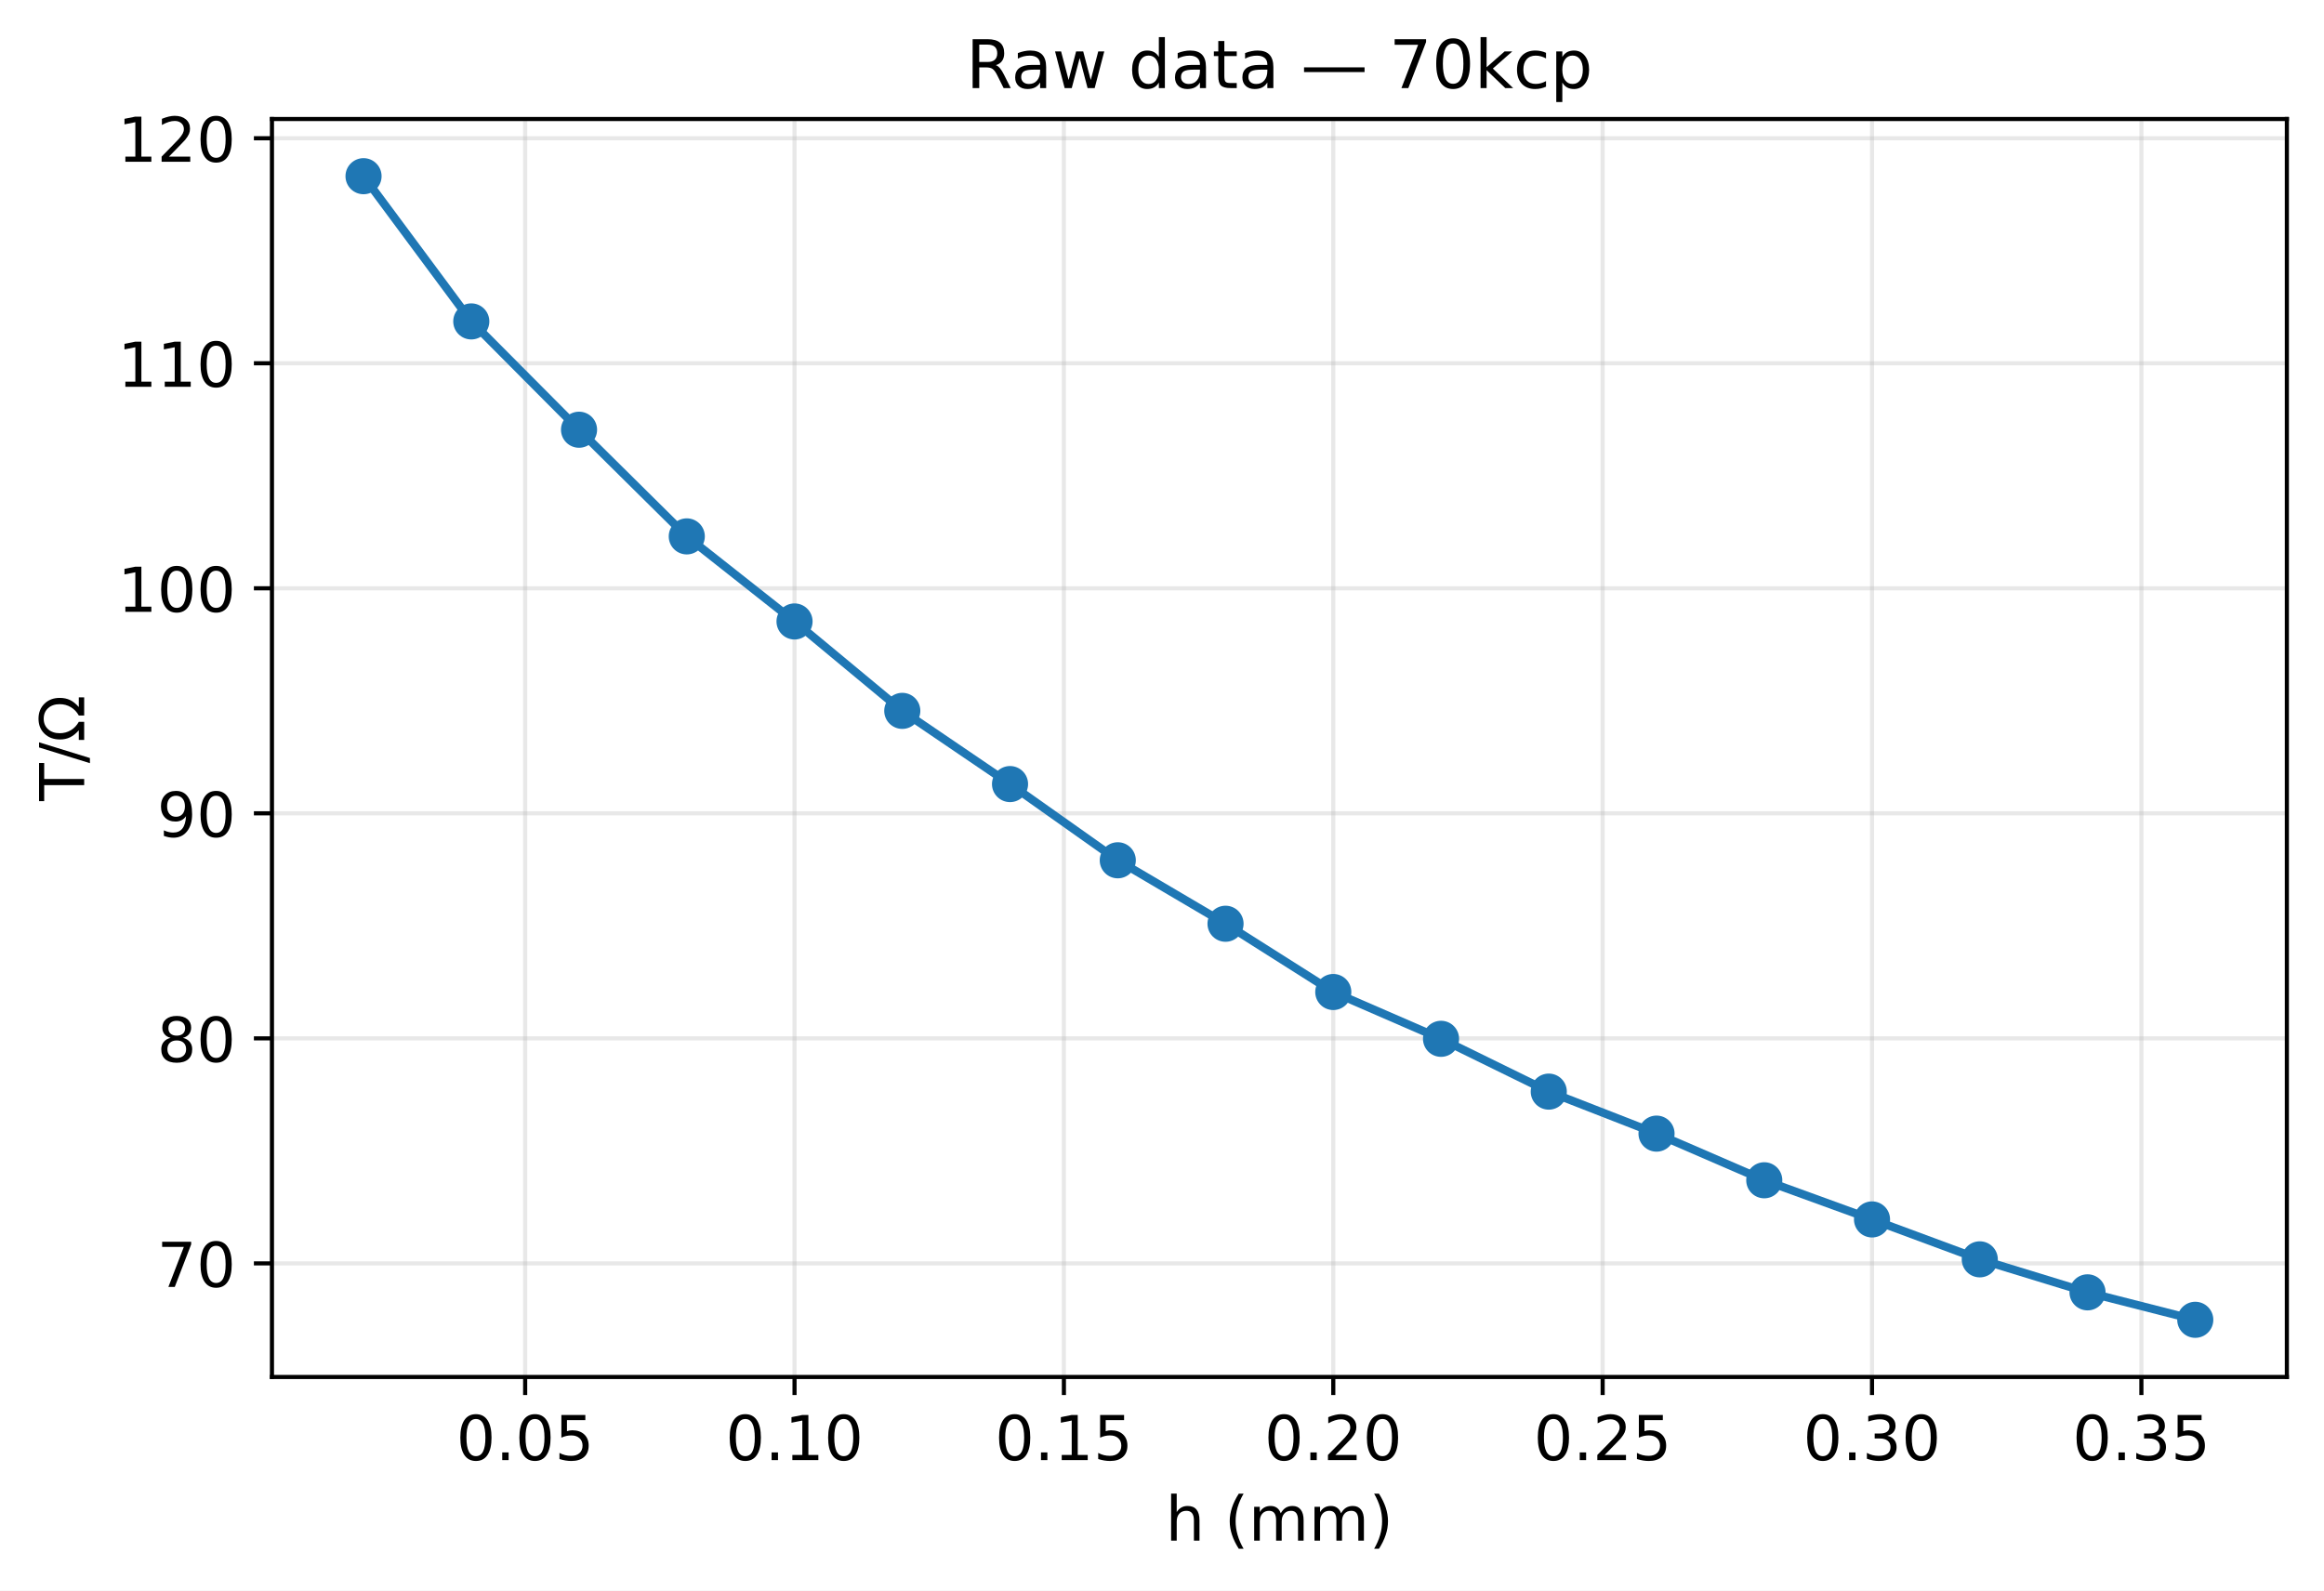
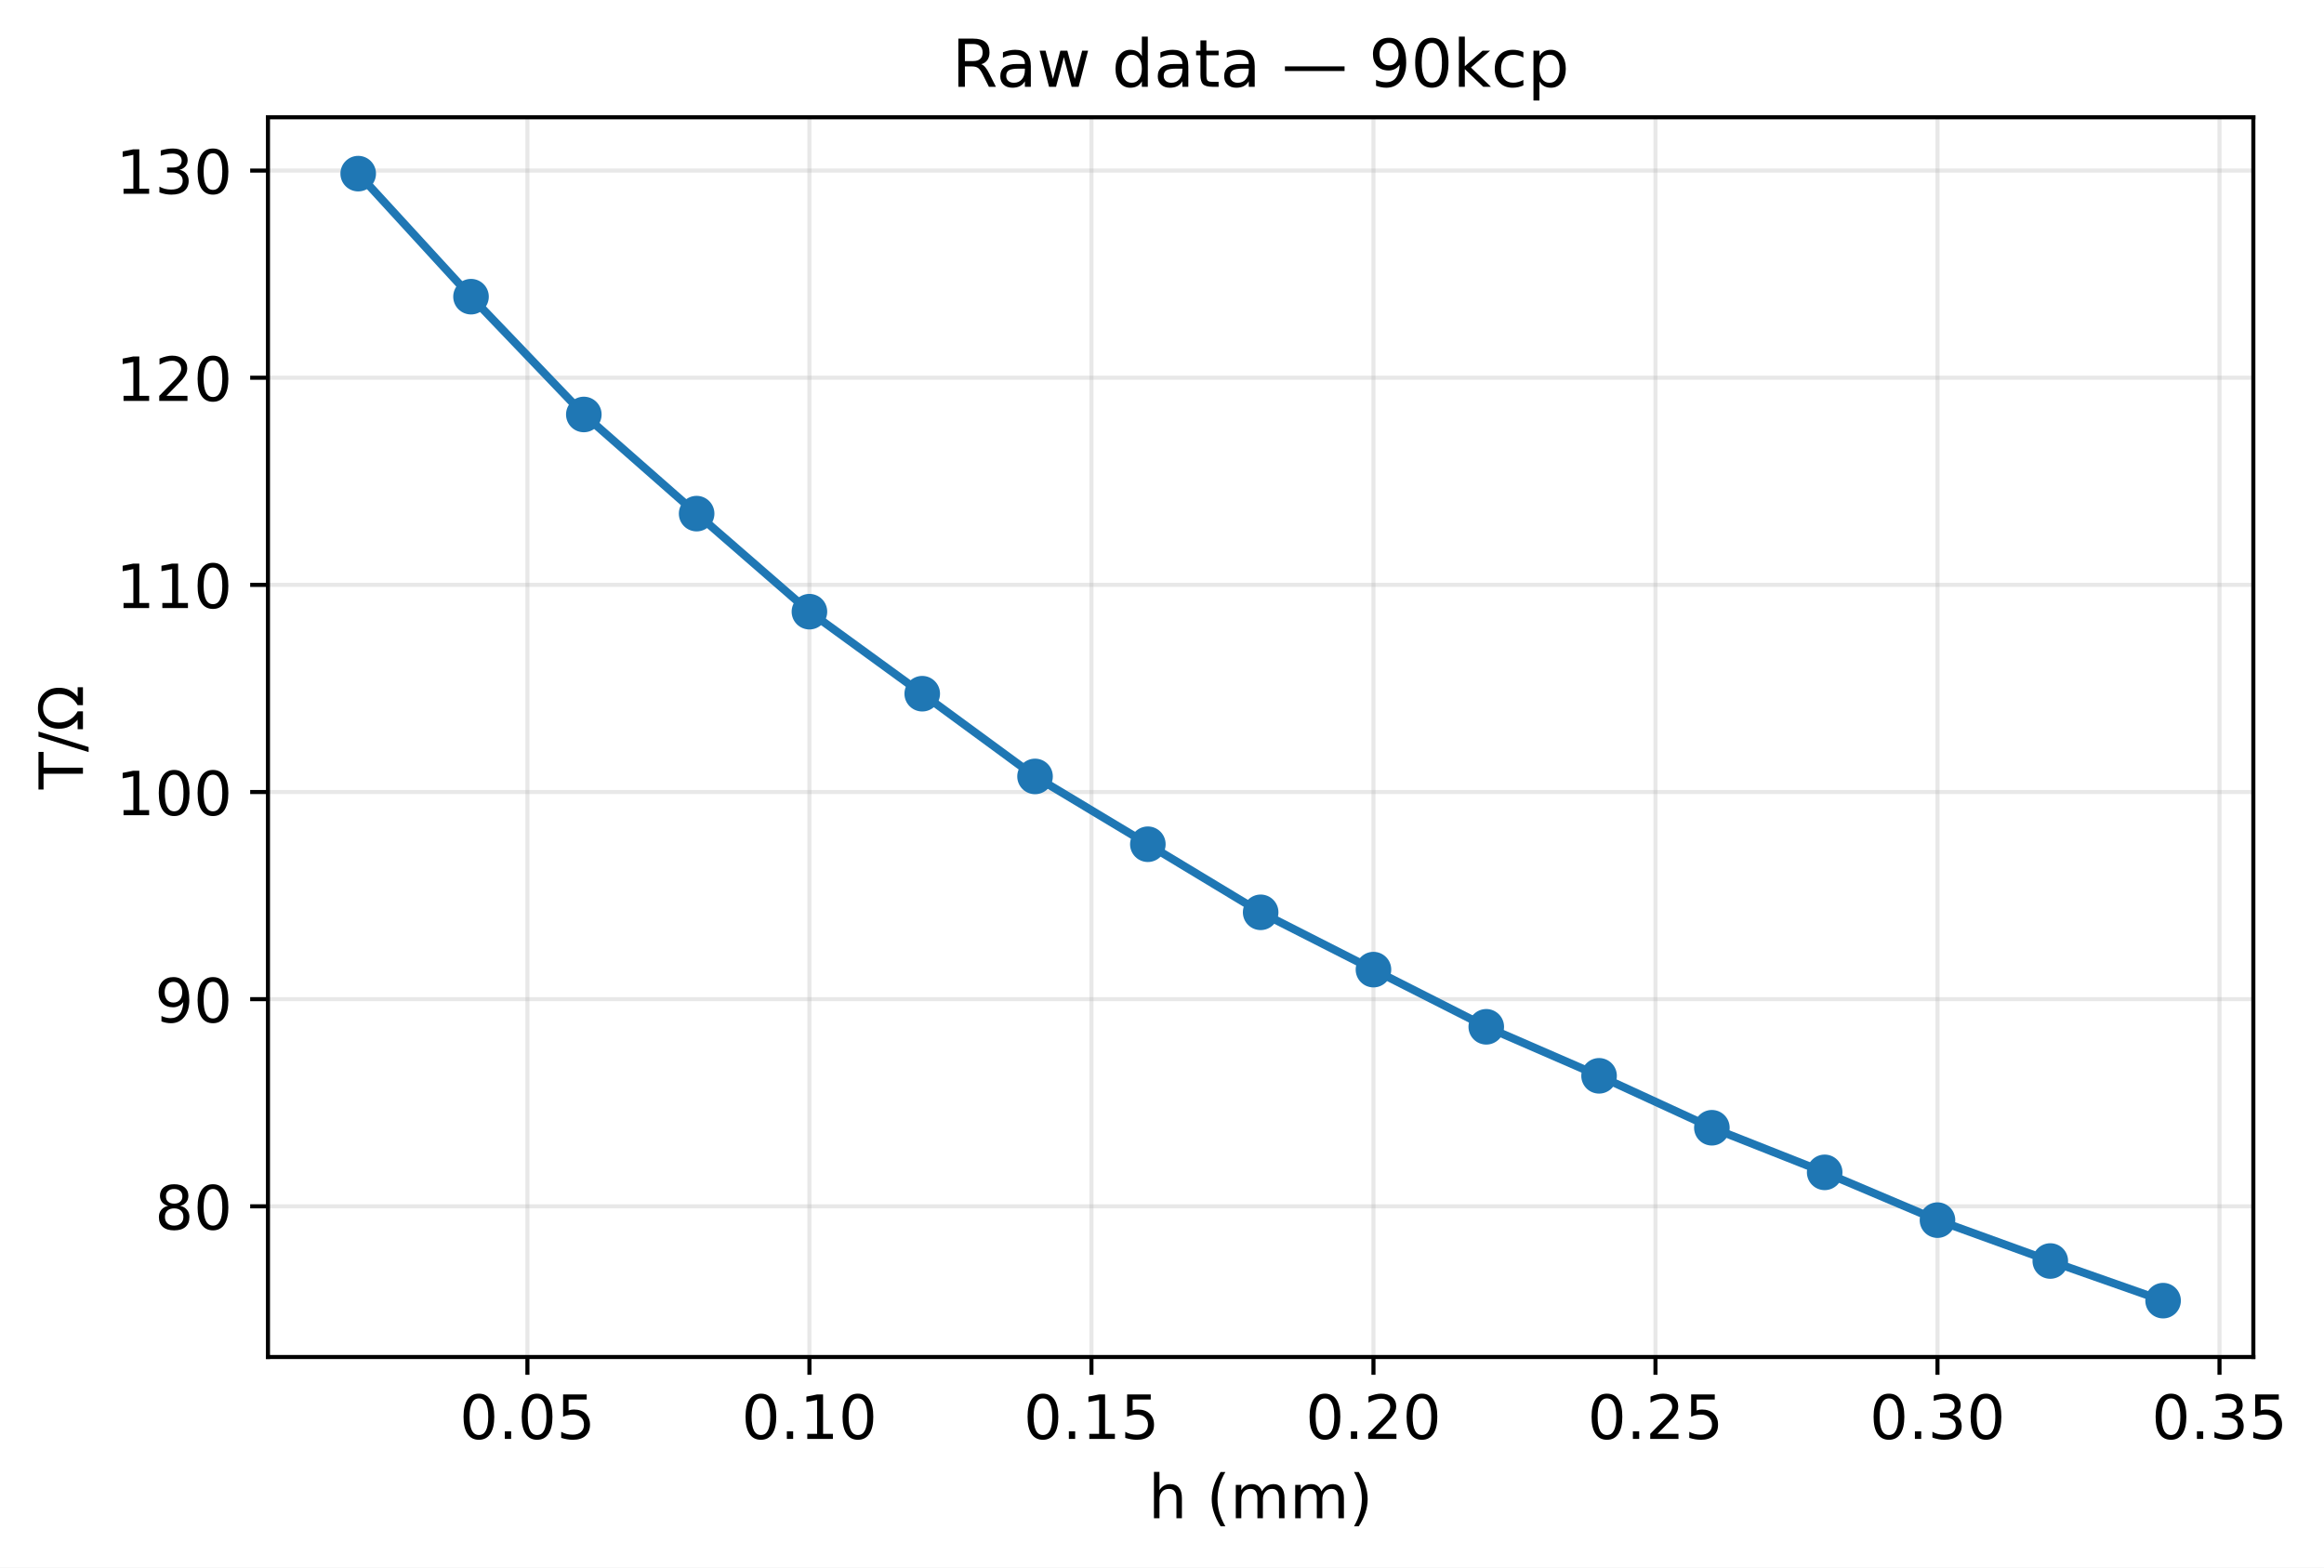
- <svg xmlns="http://www.w3.org/2000/svg" xmlns:xlink="http://www.w3.org/1999/xlink" width="450.519pt" height="308.441pt" viewBox="0 0 450.519 308.441" version="1.1">
+ <svg xmlns="http://www.w3.org/2000/svg" xmlns:xlink="http://www.w3.org/1999/xlink" width="457.22pt" height="308.441pt" viewBox="0 0 457.22 308.441" version="1.1">
  <defs>
    <style type="text/css">*{stroke-linejoin: round; stroke-linecap: butt}</style>
  </defs>
  <g id="figure_1">
    <g id="patch_1">
-       <path d="M 0 308.441  L 450.519 308.441  L 450.519 0  L 0 0  z " style="fill: #ffffff" />
+       <path d="M 0 308.441  L 457.22 308.441  L 457.22 0  L 0 0  z " style="fill: #ffffff" />
    </g>
    <g id="axes_1">
      <g id="patch_2">
        <path d="M 52.719 267.014  L 443.319 267.014  L 443.319 23.078  L 52.719 23.078  z " style="fill: #ffffff" />
      </g>
      <g id="matplotlib.axis_1">
        <g id="xtick_1">
          <g id="line2d_1">
-             <path d="M 101.805 267.014  L 101.805 23.078  " clip-path="url(#pf680b7f6f1)" style="fill: none; stroke: #b0b0b0; stroke-opacity: 0.3; stroke-width: 0.8; stroke-linecap: square" />
+             <path d="M 103.763 267.014  L 103.763 23.078  " clip-path="url(#p4f7b46dfc2)" style="fill: none; stroke: #b0b0b0; stroke-opacity: 0.3; stroke-width: 0.8; stroke-linecap: square" />
          </g>
          <g id="line2d_2">
            <defs>
-               <path id="m9d7b163b04" d="M 0 0  L 0 3.5  " style="stroke: #000000; stroke-width: 0.8" />
+               <path id="m807655f309" d="M 0 0  L 0 3.5  " style="stroke: #000000; stroke-width: 0.8" />
            </defs>
            <g>
-               <use xlink:href="#m9d7b163b04" x="101.805" y="267.014" style="stroke: #000000; stroke-width: 0.8" />
+               <use xlink:href="#m807655f309" x="103.763" y="267.014" style="stroke: #000000; stroke-width: 0.8" />
            </g>
          </g>
          <g id="text_1">
-             <g transform="translate(88.44547 283.1321) scale(0.12 -0.12)">
+             <g transform="translate(90.40369 283.1321) scale(0.12 -0.12)">
              <defs>
                <path id="DejaVuSans-30" d="M 2034 4250  Q 1547 4250 1301 3770  Q 1056 3291 1056 2328  Q 1056 1369 1301 889  Q 1547 409 2034 409  Q 2525 409 2770 889  Q 3016 1369 3016 2328  Q 3016 3291 2770 3770  Q 2525 4250 2034 4250  z M 2034 4750  Q 2819 4750 3233 4129  Q 3647 3509 3647 2328  Q 3647 1150 3233 529  Q 2819 -91 2034 -91  Q 1250 -91 836 529  Q 422 1150 422 2328  Q 422 3509 836 4129  Q 1250 4750 2034 4750  z " transform="scale(0.015625)" />
                <path id="DejaVuSans-2e" d="M 684 794  L 1344 794  L 1344 0  L 684 0  L 684 794  z " transform="scale(0.015625)" />
                <path id="DejaVuSans-35" d="M 691 4666  L 3169 4666  L 3169 4134  L 1269 4134  L 1269 2991  Q 1406 3038 1543 3061  Q 1681 3084 1819 3084  Q 2600 3084 3056 2656  Q 3513 2228 3513 1497  Q 3513 744 3044 326  Q 2575 -91 1722 -91  Q 1428 -91 1123 -41  Q 819 9 494 109  L 494 744  Q 775 591 1075 516  Q 1375 441 1709 441  Q 2250 441 2565 725  Q 2881 1009 2881 1497  Q 2881 1984 2565 2268  Q 2250 2553 1709 2553  Q 1456 2553 1204 2497  Q 953 2441 691 2322  L 691 4666  z " transform="scale(0.015625)" />
              </defs>
              <use xlink:href="#DejaVuSans-30" />
              <use xlink:href="#DejaVuSans-2e" transform="translate(63.62305 0)" />
              <use xlink:href="#DejaVuSans-30" transform="translate(95.41016 0)" />
              <use xlink:href="#DejaVuSans-35" transform="translate(159.0332 0)" />
            </g>
          </g>
        </g>
        <g id="xtick_2">
          <g id="line2d_3">
-             <path d="M 154.024 267.014  L 154.024 23.078  " clip-path="url(#pf680b7f6f1)" style="fill: none; stroke: #b0b0b0; stroke-opacity: 0.3; stroke-width: 0.8; stroke-linecap: square" />
+             <path d="M 159.246 267.014  L 159.246 23.078  " clip-path="url(#p4f7b46dfc2)" style="fill: none; stroke: #b0b0b0; stroke-opacity: 0.3; stroke-width: 0.8; stroke-linecap: square" />
          </g>
          <g id="line2d_4">
            <g>
-               <use xlink:href="#m9d7b163b04" x="154.024" y="267.014" style="stroke: #000000; stroke-width: 0.8" />
+               <use xlink:href="#m807655f309" x="159.246" y="267.014" style="stroke: #000000; stroke-width: 0.8" />
            </g>
          </g>
          <g id="text_2">
-             <g transform="translate(140.6647 283.1321) scale(0.12 -0.12)">
+             <g transform="translate(145.8866 283.1321) scale(0.12 -0.12)">
              <defs>
                <path id="DejaVuSans-31" d="M 794 531  L 1825 531  L 1825 4091  L 703 3866  L 703 4441  L 1819 4666  L 2450 4666  L 2450 531  L 3481 531  L 3481 0  L 794 0  L 794 531  z " transform="scale(0.015625)" />
              </defs>
              <use xlink:href="#DejaVuSans-30" />
              <use xlink:href="#DejaVuSans-2e" transform="translate(63.62305 0)" />
              <use xlink:href="#DejaVuSans-31" transform="translate(95.41016 0)" />
              <use xlink:href="#DejaVuSans-30" transform="translate(159.0332 0)" />
            </g>
          </g>
        </g>
        <g id="xtick_3">
          <g id="line2d_5">
-             <path d="M 206.243 267.014  L 206.243 23.078  " clip-path="url(#pf680b7f6f1)" style="fill: none; stroke: #b0b0b0; stroke-opacity: 0.3; stroke-width: 0.8; stroke-linecap: square" />
+             <path d="M 214.729 267.014  L 214.729 23.078  " clip-path="url(#p4f7b46dfc2)" style="fill: none; stroke: #b0b0b0; stroke-opacity: 0.3; stroke-width: 0.8; stroke-linecap: square" />
          </g>
          <g id="line2d_6">
            <g>
-               <use xlink:href="#m9d7b163b04" x="206.243" y="267.014" style="stroke: #000000; stroke-width: 0.8" />
+               <use xlink:href="#m807655f309" x="214.729" y="267.014" style="stroke: #000000; stroke-width: 0.8" />
            </g>
          </g>
          <g id="text_3">
-             <g transform="translate(192.884 283.1321) scale(0.12 -0.12)">
+             <g transform="translate(201.3696 283.1321) scale(0.12 -0.12)">
              <use xlink:href="#DejaVuSans-30" />
              <use xlink:href="#DejaVuSans-2e" transform="translate(63.62305 0)" />
              <use xlink:href="#DejaVuSans-31" transform="translate(95.41016 0)" />
              <use xlink:href="#DejaVuSans-35" transform="translate(159.0332 0)" />
            </g>
          </g>
        </g>
        <g id="xtick_4">
          <g id="line2d_7">
-             <path d="M 258.463 267.014  L 258.463 23.078  " clip-path="url(#pf680b7f6f1)" style="fill: none; stroke: #b0b0b0; stroke-opacity: 0.3; stroke-width: 0.8; stroke-linecap: square" />
+             <path d="M 270.212 267.014  L 270.212 23.078  " clip-path="url(#p4f7b46dfc2)" style="fill: none; stroke: #b0b0b0; stroke-opacity: 0.3; stroke-width: 0.8; stroke-linecap: square" />
          </g>
          <g id="line2d_8">
            <g>
-               <use xlink:href="#m9d7b163b04" x="258.463" y="267.014" style="stroke: #000000; stroke-width: 0.8" />
+               <use xlink:href="#m807655f309" x="270.212" y="267.014" style="stroke: #000000; stroke-width: 0.8" />
            </g>
          </g>
          <g id="text_4">
-             <g transform="translate(245.1032 283.1321) scale(0.12 -0.12)">
+             <g transform="translate(256.8526 283.1321) scale(0.12 -0.12)">
              <defs>
                <path id="DejaVuSans-32" d="M 1228 531  L 3431 531  L 3431 0  L 469 0  L 469 531  Q 828 903 1448 1529  Q 2069 2156 2228 2338  Q 2531 2678 2651 2914  Q 2772 3150 2772 3378  Q 2772 3750 2511 3984  Q 2250 4219 1831 4219  Q 1534 4219 1204 4116  Q 875 4013 500 3803  L 500 4441  Q 881 4594 1212 4672  Q 1544 4750 1819 4750  Q 2544 4750 2975 4387  Q 3406 4025 3406 3419  Q 3406 3131 3298 2873  Q 3191 2616 2906 2266  Q 2828 2175 2409 1742  Q 1991 1309 1228 531  z " transform="scale(0.015625)" />
              </defs>
              <use xlink:href="#DejaVuSans-30" />
              <use xlink:href="#DejaVuSans-2e" transform="translate(63.62305 0)" />
              <use xlink:href="#DejaVuSans-32" transform="translate(95.41016 0)" />
              <use xlink:href="#DejaVuSans-30" transform="translate(159.0332 0)" />
            </g>
          </g>
        </g>
        <g id="xtick_5">
          <g id="line2d_9">
-             <path d="M 310.682 267.014  L 310.682 23.078  " clip-path="url(#pf680b7f6f1)" style="fill: none; stroke: #b0b0b0; stroke-opacity: 0.3; stroke-width: 0.8; stroke-linecap: square" />
+             <path d="M 325.695 267.014  L 325.695 23.078  " clip-path="url(#p4f7b46dfc2)" style="fill: none; stroke: #b0b0b0; stroke-opacity: 0.3; stroke-width: 0.8; stroke-linecap: square" />
          </g>
          <g id="line2d_10">
            <g>
-               <use xlink:href="#m9d7b163b04" x="310.682" y="267.014" style="stroke: #000000; stroke-width: 0.8" />
+               <use xlink:href="#m807655f309" x="325.695" y="267.014" style="stroke: #000000; stroke-width: 0.8" />
            </g>
          </g>
          <g id="text_5">
-             <g transform="translate(297.3225 283.1321) scale(0.12 -0.12)">
+             <g transform="translate(312.3355 283.1321) scale(0.12 -0.12)">
              <use xlink:href="#DejaVuSans-30" />
              <use xlink:href="#DejaVuSans-2e" transform="translate(63.62305 0)" />
              <use xlink:href="#DejaVuSans-32" transform="translate(95.41016 0)" />
              <use xlink:href="#DejaVuSans-35" transform="translate(159.0332 0)" />
            </g>
          </g>
        </g>
        <g id="xtick_6">
          <g id="line2d_11">
-             <path d="M 362.901 267.014  L 362.901 23.078  " clip-path="url(#pf680b7f6f1)" style="fill: none; stroke: #b0b0b0; stroke-opacity: 0.3; stroke-width: 0.8; stroke-linecap: square" />
+             <path d="M 381.178 267.014  L 381.178 23.078  " clip-path="url(#p4f7b46dfc2)" style="fill: none; stroke: #b0b0b0; stroke-opacity: 0.3; stroke-width: 0.8; stroke-linecap: square" />
          </g>
          <g id="line2d_12">
            <g>
-               <use xlink:href="#m9d7b163b04" x="362.901" y="267.014" style="stroke: #000000; stroke-width: 0.8" />
+               <use xlink:href="#m807655f309" x="381.178" y="267.014" style="stroke: #000000; stroke-width: 0.8" />
            </g>
          </g>
          <g id="text_6">
-             <g transform="translate(349.5417 283.1321) scale(0.12 -0.12)">
+             <g transform="translate(367.8185 283.1321) scale(0.12 -0.12)">
              <defs>
                <path id="DejaVuSans-33" d="M 2597 2516  Q 3050 2419 3304 2112  Q 3559 1806 3559 1356  Q 3559 666 3084 287  Q 2609 -91 1734 -91  Q 1441 -91 1130 -33  Q 819 25 488 141  L 488 750  Q 750 597 1062 519  Q 1375 441 1716 441  Q 2309 441 2620 675  Q 2931 909 2931 1356  Q 2931 1769 2642 2001  Q 2353 2234 1838 2234  L 1294 2234  L 1294 2753  L 1863 2753  Q 2328 2753 2575 2939  Q 2822 3125 2822 3475  Q 2822 3834 2567 4026  Q 2313 4219 1838 4219  Q 1578 4219 1281 4162  Q 984 4106 628 3988  L 628 4550  Q 988 4650 1302 4700  Q 1616 4750 1894 4750  Q 2613 4750 3031 4423  Q 3450 4097 3450 3541  Q 3450 3153 3228 2886  Q 3006 2619 2597 2516  z " transform="scale(0.015625)" />
              </defs>
              <use xlink:href="#DejaVuSans-30" />
              <use xlink:href="#DejaVuSans-2e" transform="translate(63.62305 0)" />
              <use xlink:href="#DejaVuSans-33" transform="translate(95.41016 0)" />
              <use xlink:href="#DejaVuSans-30" transform="translate(159.0332 0)" />
            </g>
          </g>
        </g>
        <g id="xtick_7">
          <g id="line2d_13">
-             <path d="M 415.12 267.014  L 415.12 23.078  " clip-path="url(#pf680b7f6f1)" style="fill: none; stroke: #b0b0b0; stroke-opacity: 0.3; stroke-width: 0.8; stroke-linecap: square" />
+             <path d="M 436.661 267.014  L 436.661 23.078  " clip-path="url(#p4f7b46dfc2)" style="fill: none; stroke: #b0b0b0; stroke-opacity: 0.3; stroke-width: 0.8; stroke-linecap: square" />
          </g>
          <g id="line2d_14">
            <g>
-               <use xlink:href="#m9d7b163b04" x="415.12" y="267.014" style="stroke: #000000; stroke-width: 0.8" />
+               <use xlink:href="#m807655f309" x="436.661" y="267.014" style="stroke: #000000; stroke-width: 0.8" />
            </g>
          </g>
          <g id="text_7">
-             <g transform="translate(401.761 283.1321) scale(0.12 -0.12)">
+             <g transform="translate(423.3014 283.1321) scale(0.12 -0.12)">
              <use xlink:href="#DejaVuSans-30" />
              <use xlink:href="#DejaVuSans-2e" transform="translate(63.62305 0)" />
              <use xlink:href="#DejaVuSans-33" transform="translate(95.41016 0)" />
              <use xlink:href="#DejaVuSans-35" transform="translate(159.0332 0)" />
            </g>
          </g>
        </g>
        <g id="text_8">
          <g transform="translate(225.9387 298.7458) scale(0.12 -0.12)">
            <defs>
              <path id="DejaVuSans-68" d="M 3513 2113  L 3513 0  L 2938 0  L 2938 2094  Q 2938 2591 2744 2837  Q 2550 3084 2163 3084  Q 1697 3084 1428 2787  Q 1159 2491 1159 1978  L 1159 0  L 581 0  L 581 4863  L 1159 4863  L 1159 2956  Q 1366 3272 1645 3428  Q 1925 3584 2291 3584  Q 2894 3584 3203 3211  Q 3513 2838 3513 2113  z " transform="scale(0.015625)" />
              <path id="DejaVuSans-20" transform="scale(0.015625)" />
              <path id="DejaVuSans-28" d="M 1984 4856  Q 1566 4138 1362 3434  Q 1159 2731 1159 2009  Q 1159 1288 1364 580  Q 1569 -128 1984 -844  L 1484 -844  Q 1016 -109 783 600  Q 550 1309 550 2009  Q 550 2706 781 3412  Q 1013 4119 1484 4856  L 1984 4856  z " transform="scale(0.015625)" />
              <path id="DejaVuSans-6d" d="M 3328 2828  Q 3544 3216 3844 3400  Q 4144 3584 4550 3584  Q 5097 3584 5394 3201  Q 5691 2819 5691 2113  L 5691 0  L 5113 0  L 5113 2094  Q 5113 2597 4934 2840  Q 4756 3084 4391 3084  Q 3944 3084 3684 2787  Q 3425 2491 3425 1978  L 3425 0  L 2847 0  L 2847 2094  Q 2847 2600 2669 2842  Q 2491 3084 2119 3084  Q 1678 3084 1418 2786  Q 1159 2488 1159 1978  L 1159 0  L 581 0  L 581 3500  L 1159 3500  L 1159 2956  Q 1356 3278 1631 3431  Q 1906 3584 2284 3584  Q 2666 3584 2933 3390  Q 3200 3197 3328 2828  z " transform="scale(0.015625)" />
              <path id="DejaVuSans-29" d="M 513 4856  L 1013 4856  Q 1481 4119 1714 3412  Q 1947 2706 1947 2009  Q 1947 1309 1714 600  Q 1481 -109 1013 -844  L 513 -844  Q 928 -128 1133 580  Q 1338 1288 1338 2009  Q 1338 2731 1133 3434  Q 928 4138 513 4856  z " transform="scale(0.015625)" />
            </defs>
            <use xlink:href="#DejaVuSans-68" />
            <use xlink:href="#DejaVuSans-20" transform="translate(63.37891 0)" />
            <use xlink:href="#DejaVuSans-28" transform="translate(95.16602 0)" />
            <use xlink:href="#DejaVuSans-6d" transform="translate(134.1797 0)" />
            <use xlink:href="#DejaVuSans-6d" transform="translate(231.5918 0)" />
            <use xlink:href="#DejaVuSans-29" transform="translate(329.0039 0)" />
          </g>
        </g>
      </g>
      <g id="matplotlib.axis_2">
        <g id="ytick_1">
          <g id="line2d_15">
-             <path d="M 52.719 244.988  L 443.319 244.988  " clip-path="url(#pf680b7f6f1)" style="fill: none; stroke: #b0b0b0; stroke-opacity: 0.3; stroke-width: 0.8; stroke-linecap: square" />
+             <path d="M 52.719 237.367  L 443.319 237.367  " clip-path="url(#p4f7b46dfc2)" style="fill: none; stroke: #b0b0b0; stroke-opacity: 0.3; stroke-width: 0.8; stroke-linecap: square" />
          </g>
          <g id="line2d_16">
            <defs>
-               <path id="m844d0775cb" d="M 0 0  L -3.5 0  " style="stroke: #000000; stroke-width: 0.8" />
+               <path id="m728be04371" d="M 0 0  L -3.5 0  " style="stroke: #000000; stroke-width: 0.8" />
            </defs>
            <g>
-               <use xlink:href="#m844d0775cb" x="52.719" y="244.988" style="stroke: #000000; stroke-width: 0.8" />
+               <use xlink:href="#m728be04371" x="52.719" y="237.367" style="stroke: #000000; stroke-width: 0.8" />
            </g>
          </g>
          <g id="text_9">
-             <g transform="translate(30.44875 249.5468) scale(0.12 -0.12)">
-               <defs>
-                 <path id="DejaVuSans-37" d="M 525 4666  L 3525 4666  L 3525 4397  L 1831 0  L 1172 0  L 2766 4134  L 525 4134  L 525 4666  z " transform="scale(0.015625)" />
-               </defs>
-               <use xlink:href="#DejaVuSans-37" />
+             <g transform="translate(30.44875 241.9258) scale(0.12 -0.12)">
+               <defs>
+                 <path id="DejaVuSans-38" d="M 2034 2216  Q 1584 2216 1326 1975  Q 1069 1734 1069 1313  Q 1069 891 1326 650  Q 1584 409 2034 409  Q 2484 409 2743 651  Q 3003 894 3003 1313  Q 3003 1734 2745 1975  Q 2488 2216 2034 2216  z M 1403 2484  Q 997 2584 770 2862  Q 544 3141 544 3541  Q 544 4100 942 4425  Q 1341 4750 2034 4750  Q 2731 4750 3128 4425  Q 3525 4100 3525 3541  Q 3525 3141 3298 2862  Q 3072 2584 2669 2484  Q 3125 2378 3379 2068  Q 3634 1759 3634 1313  Q 3634 634 3220 271  Q 2806 -91 2034 -91  Q 1263 -91 848 271  Q 434 634 434 1313  Q 434 1759 690 2068  Q 947 2378 1403 2484  z M 1172 3481  Q 1172 3119 1398 2916  Q 1625 2713 2034 2713  Q 2441 2713 2670 2916  Q 2900 3119 2900 3481  Q 2900 3844 2670 4047  Q 2441 4250 2034 4250  Q 1625 4250 1398 4047  Q 1172 3844 1172 3481  z " transform="scale(0.015625)" />
+               </defs>
+               <use xlink:href="#DejaVuSans-38" />
              <use xlink:href="#DejaVuSans-30" transform="translate(63.62305 0)" />
            </g>
          </g>
        </g>
        <g id="ytick_2">
          <g id="line2d_17">
-             <path d="M 52.719 201.351  L 443.319 201.351  " clip-path="url(#pf680b7f6f1)" style="fill: none; stroke: #b0b0b0; stroke-opacity: 0.3; stroke-width: 0.8; stroke-linecap: square" />
+             <path d="M 52.719 196.607  L 443.319 196.607  " clip-path="url(#p4f7b46dfc2)" style="fill: none; stroke: #b0b0b0; stroke-opacity: 0.3; stroke-width: 0.8; stroke-linecap: square" />
          </g>
          <g id="line2d_18">
            <g>
-               <use xlink:href="#m844d0775cb" x="52.719" y="201.351" style="stroke: #000000; stroke-width: 0.8" />
+               <use xlink:href="#m728be04371" x="52.719" y="196.607" style="stroke: #000000; stroke-width: 0.8" />
            </g>
          </g>
          <g id="text_10">
-             <g transform="translate(30.44875 205.9105) scale(0.12 -0.12)">
-               <defs>
-                 <path id="DejaVuSans-38" d="M 2034 2216  Q 1584 2216 1326 1975  Q 1069 1734 1069 1313  Q 1069 891 1326 650  Q 1584 409 2034 409  Q 2484 409 2743 651  Q 3003 894 3003 1313  Q 3003 1734 2745 1975  Q 2488 2216 2034 2216  z M 1403 2484  Q 997 2584 770 2862  Q 544 3141 544 3541  Q 544 4100 942 4425  Q 1341 4750 2034 4750  Q 2731 4750 3128 4425  Q 3525 4100 3525 3541  Q 3525 3141 3298 2862  Q 3072 2584 2669 2484  Q 3125 2378 3379 2068  Q 3634 1759 3634 1313  Q 3634 634 3220 271  Q 2806 -91 2034 -91  Q 1263 -91 848 271  Q 434 634 434 1313  Q 434 1759 690 2068  Q 947 2378 1403 2484  z M 1172 3481  Q 1172 3119 1398 2916  Q 1625 2713 2034 2713  Q 2441 2713 2670 2916  Q 2900 3119 2900 3481  Q 2900 3844 2670 4047  Q 2441 4250 2034 4250  Q 1625 4250 1398 4047  Q 1172 3844 1172 3481  z " transform="scale(0.015625)" />
-               </defs>
-               <use xlink:href="#DejaVuSans-38" />
+             <g transform="translate(30.44875 201.1661) scale(0.12 -0.12)">
+               <defs>
+                 <path id="DejaVuSans-39" d="M 703 97  L 703 672  Q 941 559 1184 500  Q 1428 441 1663 441  Q 2288 441 2617 861  Q 2947 1281 2994 2138  Q 2813 1869 2534 1725  Q 2256 1581 1919 1581  Q 1219 1581 811 2004  Q 403 2428 403 3163  Q 403 3881 828 4315  Q 1253 4750 1959 4750  Q 2769 4750 3195 4129  Q 3622 3509 3622 2328  Q 3622 1225 3098 567  Q 2575 -91 1691 -91  Q 1453 -91 1209 -44  Q 966 3 703 97  z M 1959 2075  Q 2384 2075 2632 2365  Q 2881 2656 2881 3163  Q 2881 3666 2632 3958  Q 2384 4250 1959 4250  Q 1534 4250 1286 3958  Q 1038 3666 1038 3163  Q 1038 2656 1286 2365  Q 1534 2075 1959 2075  z " transform="scale(0.015625)" />
+               </defs>
+               <use xlink:href="#DejaVuSans-39" />
              <use xlink:href="#DejaVuSans-30" transform="translate(63.62305 0)" />
            </g>
          </g>
        </g>
        <g id="ytick_3">
          <g id="line2d_19">
-             <path d="M 52.719 157.715  L 443.319 157.715  " clip-path="url(#pf680b7f6f1)" style="fill: none; stroke: #b0b0b0; stroke-opacity: 0.3; stroke-width: 0.8; stroke-linecap: square" />
+             <path d="M 52.719 155.847  L 443.319 155.847  " clip-path="url(#p4f7b46dfc2)" style="fill: none; stroke: #b0b0b0; stroke-opacity: 0.3; stroke-width: 0.8; stroke-linecap: square" />
          </g>
          <g id="line2d_20">
            <g>
-               <use xlink:href="#m844d0775cb" x="52.719" y="157.715" style="stroke: #000000; stroke-width: 0.8" />
+               <use xlink:href="#m728be04371" x="52.719" y="155.847" style="stroke: #000000; stroke-width: 0.8" />
            </g>
          </g>
          <g id="text_11">
-             <g transform="translate(30.44875 162.2741) scale(0.12 -0.12)">
-               <defs>
-                 <path id="DejaVuSans-39" d="M 703 97  L 703 672  Q 941 559 1184 500  Q 1428 441 1663 441  Q 2288 441 2617 861  Q 2947 1281 2994 2138  Q 2813 1869 2534 1725  Q 2256 1581 1919 1581  Q 1219 1581 811 2004  Q 403 2428 403 3163  Q 403 3881 828 4315  Q 1253 4750 1959 4750  Q 2769 4750 3195 4129  Q 3622 3509 3622 2328  Q 3622 1225 3098 567  Q 2575 -91 1691 -91  Q 1453 -91 1209 -44  Q 966 3 703 97  z M 1959 2075  Q 2384 2075 2632 2365  Q 2881 2656 2881 3163  Q 2881 3666 2632 3958  Q 2384 4250 1959 4250  Q 1534 4250 1286 3958  Q 1038 3666 1038 3163  Q 1038 2656 1286 2365  Q 1534 2075 1959 2075  z " transform="scale(0.015625)" />
-               </defs>
-               <use xlink:href="#DejaVuSans-39" />
-               <use xlink:href="#DejaVuSans-30" transform="translate(63.62305 0)" />
-             </g>
-           </g>
-         </g>
-         <g id="ytick_4">
-           <g id="line2d_21">
-             <path d="M 52.719 114.079  L 443.319 114.079  " clip-path="url(#pf680b7f6f1)" style="fill: none; stroke: #b0b0b0; stroke-opacity: 0.3; stroke-width: 0.8; stroke-linecap: square" />
-           </g>
-           <g id="line2d_22">
-             <g>
-               <use xlink:href="#m844d0775cb" x="52.719" y="114.079" style="stroke: #000000; stroke-width: 0.8" />
-             </g>
-           </g>
-           <g id="text_12">
-             <g transform="translate(22.81375 118.6378) scale(0.12 -0.12)">
+             <g transform="translate(22.81375 160.4064) scale(0.12 -0.12)">
              <use xlink:href="#DejaVuSans-31" />
              <use xlink:href="#DejaVuSans-30" transform="translate(63.62305 0)" />
              <use xlink:href="#DejaVuSans-30" transform="translate(127.2461 0)" />
            </g>
          </g>
        </g>
-         <g id="ytick_5">
-           <g id="line2d_23">
-             <path d="M 52.719 70.442  L 443.319 70.442  " clip-path="url(#pf680b7f6f1)" style="fill: none; stroke: #b0b0b0; stroke-opacity: 0.3; stroke-width: 0.8; stroke-linecap: square" />
-           </g>
-           <g id="line2d_24">
-             <g>
-               <use xlink:href="#m844d0775cb" x="52.719" y="70.442" style="stroke: #000000; stroke-width: 0.8" />
-             </g>
-           </g>
-           <g id="text_13">
-             <g transform="translate(22.81375 75.0014) scale(0.12 -0.12)">
+         <g id="ytick_4">
+           <g id="line2d_21">
+             <path d="M 52.719 115.088  L 443.319 115.088  " clip-path="url(#p4f7b46dfc2)" style="fill: none; stroke: #b0b0b0; stroke-opacity: 0.3; stroke-width: 0.8; stroke-linecap: square" />
+           </g>
+           <g id="line2d_22">
+             <g>
+               <use xlink:href="#m728be04371" x="52.719" y="115.088" style="stroke: #000000; stroke-width: 0.8" />
+             </g>
+           </g>
+           <g id="text_12">
+             <g transform="translate(22.81375 119.6466) scale(0.12 -0.12)">
              <use xlink:href="#DejaVuSans-31" />
              <use xlink:href="#DejaVuSans-31" transform="translate(63.62305 0)" />
              <use xlink:href="#DejaVuSans-30" transform="translate(127.2461 0)" />
            </g>
          </g>
        </g>
+         <g id="ytick_5">
+           <g id="line2d_23">
+             <path d="M 52.719 74.328  L 443.319 74.328  " clip-path="url(#p4f7b46dfc2)" style="fill: none; stroke: #b0b0b0; stroke-opacity: 0.3; stroke-width: 0.8; stroke-linecap: square" />
+           </g>
+           <g id="line2d_24">
+             <g>
+               <use xlink:href="#m728be04371" x="52.719" y="74.328" style="stroke: #000000; stroke-width: 0.8" />
+             </g>
+           </g>
+           <g id="text_13">
+             <g transform="translate(22.81375 78.88693) scale(0.12 -0.12)">
+               <use xlink:href="#DejaVuSans-31" />
+               <use xlink:href="#DejaVuSans-32" transform="translate(63.62305 0)" />
+               <use xlink:href="#DejaVuSans-30" transform="translate(127.2461 0)" />
+             </g>
+           </g>
+         </g>
        <g id="ytick_6">
          <g id="line2d_25">
-             <path d="M 52.719 26.806  L 443.319 26.806  " clip-path="url(#pf680b7f6f1)" style="fill: none; stroke: #b0b0b0; stroke-opacity: 0.3; stroke-width: 0.8; stroke-linecap: square" />
+             <path d="M 52.719 33.568  L 443.319 33.568  " clip-path="url(#p4f7b46dfc2)" style="fill: none; stroke: #b0b0b0; stroke-opacity: 0.3; stroke-width: 0.8; stroke-linecap: square" />
          </g>
          <g id="line2d_26">
            <g>
-               <use xlink:href="#m844d0775cb" x="52.719" y="26.806" style="stroke: #000000; stroke-width: 0.8" />
+               <use xlink:href="#m728be04371" x="52.719" y="33.568" style="stroke: #000000; stroke-width: 0.8" />
            </g>
          </g>
          <g id="text_14">
-             <g transform="translate(22.81375 31.36503) scale(0.12 -0.12)">
+             <g transform="translate(22.81375 38.12722) scale(0.12 -0.12)">
              <use xlink:href="#DejaVuSans-31" />
-               <use xlink:href="#DejaVuSans-32" transform="translate(63.62305 0)" />
+               <use xlink:href="#DejaVuSans-33" transform="translate(63.62305 0)" />
              <use xlink:href="#DejaVuSans-30" transform="translate(127.2461 0)" />
            </g>
          </g>
        </g>
        <g id="text_15">
          <g transform="translate(16.31812 155.3172) rotate(-90) scale(0.12 -0.12)">
            <defs>
              <path id="DejaVuSans-54" d="M -19 4666  L 3928 4666  L 3928 4134  L 2272 4134  L 2272 0  L 1638 0  L 1638 4134  L -19 4134  L -19 4666  z " transform="scale(0.015625)" />
              <path id="DejaVuSans-2f" d="M 1625 4666  L 2156 4666  L 531 -594  L 0 -594  L 1625 4666  z " transform="scale(0.015625)" />
              <path id="DejaVuSans-3a9" d="M 4647 556  L 4647 0  L 2772 0  L 2772 556  Q 3325 859 3634 1378  Q 3944 1897 3944 2528  Q 3944 3278 3531 3731  Q 3119 4184 2444 4184  Q 1769 4184 1355 3729  Q 941 3275 941 2528  Q 941 1897 1250 1378  Q 1563 859 2119 556  L 2119 0  L 244 0  L 244 556  L 1241 556  Q 747 991 519 1456  Q 294 1922 294 2497  Q 294 3491 894 4106  Q 1491 4722 2444 4722  Q 3391 4722 3994 4106  Q 4594 3494 4594 2528  Q 4594 1922 4372 1459  Q 4150 997 3647 556  L 4647 556  z " transform="scale(0.015625)" />
            </defs>
            <use xlink:href="#DejaVuSans-54" />
            <use xlink:href="#DejaVuSans-2f" transform="translate(61.08398 0)" />
            <use xlink:href="#DejaVuSans-3a9" transform="translate(94.77539 0)" />
          </g>
        </g>
      </g>
      <g id="line2d_27">
-         <path d="M 70.473 34.166  L 91.361 62.326  L 112.249 83.33  L 133.136 104.013  L 154.024 120.508  L 174.912 137.846  L 195.799 152.042  L 216.687 166.821  L 237.575 179.126  L 258.463 192.362  L 279.35 201.439  L 300.238 211.679  L 321.126 219.824  L 342.013 228.871  L 362.901 236.464  L 383.789 244.202  L 404.677 250.602  L 425.564 255.926  " clip-path="url(#pf680b7f6f1)" style="fill: none; stroke: #1f77b4; stroke-width: 1.6; stroke-linecap: square" />
+         <path d="M 70.473 34.166  L 92.666 58.377  L 114.86 81.556  L 137.053 101.066  L 159.246 120.359  L 181.439 136.5  L 203.632 152.777  L 225.826 166.119  L 248.019 179.515  L 270.212 190.792  L 292.405 202.042  L 314.598 211.688  L 336.791 221.905  L 358.985 230.682  L 381.178 240.084  L 403.371 248.127  L 425.564 255.926  " clip-path="url(#p4f7b46dfc2)" style="fill: none; stroke: #1f77b4; stroke-width: 1.6; stroke-linecap: square" />
        <defs>
-           <path id="m1442a75d54" d="M 0 3  C 0.796 3 1.559 2.684 2.121 2.121  C 2.684 1.559 3 0.796 3 0  C 3 -0.796 2.684 -1.559 2.121 -2.121  C 1.559 -2.684 0.796 -3 0 -3  C -0.796 -3 -1.559 -2.684 -2.121 -2.121  C -2.684 -1.559 -3 -0.796 -3 0  C -3 0.796 -2.684 1.559 -2.121 2.121  C -1.559 2.684 -0.796 3 0 3  z " style="stroke: #1f77b4" />
+           <path id="m8bf2f6b550" d="M 0 3  C 0.796 3 1.559 2.684 2.121 2.121  C 2.684 1.559 3 0.796 3 0  C 3 -0.796 2.684 -1.559 2.121 -2.121  C 1.559 -2.684 0.796 -3 0 -3  C -0.796 -3 -1.559 -2.684 -2.121 -2.121  C -2.684 -1.559 -3 -0.796 -3 0  C -3 0.796 -2.684 1.559 -2.121 2.121  C -1.559 2.684 -0.796 3 0 3  z " style="stroke: #1f77b4" />
        </defs>
-         <g clip-path="url(#pf680b7f6f1)">
-           <use xlink:href="#m1442a75d54" x="70.473" y="34.166" style="fill: #1f77b4; stroke: #1f77b4" />
-           <use xlink:href="#m1442a75d54" x="91.361" y="62.326" style="fill: #1f77b4; stroke: #1f77b4" />
-           <use xlink:href="#m1442a75d54" x="112.249" y="83.33" style="fill: #1f77b4; stroke: #1f77b4" />
-           <use xlink:href="#m1442a75d54" x="133.136" y="104.013" style="fill: #1f77b4; stroke: #1f77b4" />
-           <use xlink:href="#m1442a75d54" x="154.024" y="120.508" style="fill: #1f77b4; stroke: #1f77b4" />
-           <use xlink:href="#m1442a75d54" x="174.912" y="137.846" style="fill: #1f77b4; stroke: #1f77b4" />
-           <use xlink:href="#m1442a75d54" x="195.799" y="152.042" style="fill: #1f77b4; stroke: #1f77b4" />
-           <use xlink:href="#m1442a75d54" x="216.687" y="166.821" style="fill: #1f77b4; stroke: #1f77b4" />
-           <use xlink:href="#m1442a75d54" x="237.575" y="179.126" style="fill: #1f77b4; stroke: #1f77b4" />
-           <use xlink:href="#m1442a75d54" x="258.463" y="192.362" style="fill: #1f77b4; stroke: #1f77b4" />
-           <use xlink:href="#m1442a75d54" x="279.35" y="201.439" style="fill: #1f77b4; stroke: #1f77b4" />
-           <use xlink:href="#m1442a75d54" x="300.238" y="211.679" style="fill: #1f77b4; stroke: #1f77b4" />
-           <use xlink:href="#m1442a75d54" x="321.126" y="219.824" style="fill: #1f77b4; stroke: #1f77b4" />
-           <use xlink:href="#m1442a75d54" x="342.013" y="228.871" style="fill: #1f77b4; stroke: #1f77b4" />
-           <use xlink:href="#m1442a75d54" x="362.901" y="236.464" style="fill: #1f77b4; stroke: #1f77b4" />
-           <use xlink:href="#m1442a75d54" x="383.789" y="244.202" style="fill: #1f77b4; stroke: #1f77b4" />
-           <use xlink:href="#m1442a75d54" x="404.677" y="250.602" style="fill: #1f77b4; stroke: #1f77b4" />
-           <use xlink:href="#m1442a75d54" x="425.564" y="255.926" style="fill: #1f77b4; stroke: #1f77b4" />
+         <g clip-path="url(#p4f7b46dfc2)">
+           <use xlink:href="#m8bf2f6b550" x="70.473" y="34.166" style="fill: #1f77b4; stroke: #1f77b4" />
+           <use xlink:href="#m8bf2f6b550" x="92.666" y="58.377" style="fill: #1f77b4; stroke: #1f77b4" />
+           <use xlink:href="#m8bf2f6b550" x="114.86" y="81.556" style="fill: #1f77b4; stroke: #1f77b4" />
+           <use xlink:href="#m8bf2f6b550" x="137.053" y="101.066" style="fill: #1f77b4; stroke: #1f77b4" />
+           <use xlink:href="#m8bf2f6b550" x="159.246" y="120.359" style="fill: #1f77b4; stroke: #1f77b4" />
+           <use xlink:href="#m8bf2f6b550" x="181.439" y="136.5" style="fill: #1f77b4; stroke: #1f77b4" />
+           <use xlink:href="#m8bf2f6b550" x="203.632" y="152.777" style="fill: #1f77b4; stroke: #1f77b4" />
+           <use xlink:href="#m8bf2f6b550" x="225.826" y="166.119" style="fill: #1f77b4; stroke: #1f77b4" />
+           <use xlink:href="#m8bf2f6b550" x="248.019" y="179.515" style="fill: #1f77b4; stroke: #1f77b4" />
+           <use xlink:href="#m8bf2f6b550" x="270.212" y="190.792" style="fill: #1f77b4; stroke: #1f77b4" />
+           <use xlink:href="#m8bf2f6b550" x="292.405" y="202.042" style="fill: #1f77b4; stroke: #1f77b4" />
+           <use xlink:href="#m8bf2f6b550" x="314.598" y="211.688" style="fill: #1f77b4; stroke: #1f77b4" />
+           <use xlink:href="#m8bf2f6b550" x="336.791" y="221.905" style="fill: #1f77b4; stroke: #1f77b4" />
+           <use xlink:href="#m8bf2f6b550" x="358.985" y="230.682" style="fill: #1f77b4; stroke: #1f77b4" />
+           <use xlink:href="#m8bf2f6b550" x="381.178" y="240.084" style="fill: #1f77b4; stroke: #1f77b4" />
+           <use xlink:href="#m8bf2f6b550" x="403.371" y="248.127" style="fill: #1f77b4; stroke: #1f77b4" />
+           <use xlink:href="#m8bf2f6b550" x="425.564" y="255.926" style="fill: #1f77b4; stroke: #1f77b4" />
        </g>
      </g>
      <g id="patch_3">
        <path d="M 52.719 267.014  L 52.719 23.078  " style="fill: none; stroke: #000000; stroke-width: 0.8; stroke-linejoin: miter; stroke-linecap: square" />
      </g>
      <g id="patch_4">
        <path d="M 443.319 267.014  L 443.319 23.078  " style="fill: none; stroke: #000000; stroke-width: 0.8; stroke-linejoin: miter; stroke-linecap: square" />
      </g>
      <g id="patch_5">
        <path d="M 52.719 267.014  L 443.319 267.014  " style="fill: none; stroke: #000000; stroke-width: 0.8; stroke-linejoin: miter; stroke-linecap: square" />
      </g>
      <g id="patch_6">
        <path d="M 52.719 23.078  L 443.319 23.078  " style="fill: none; stroke: #000000; stroke-width: 0.8; stroke-linejoin: miter; stroke-linecap: square" />
      </g>
      <g id="text_16">
        <g transform="translate(187.2752 17.07797) scale(0.13 -0.13)">
          <defs>
            <path id="DejaVuSans-52" d="M 2841 2188  Q 3044 2119 3236 1894  Q 3428 1669 3622 1275  L 4263 0  L 3584 0  L 2988 1197  Q 2756 1666 2539 1819  Q 2322 1972 1947 1972  L 1259 1972  L 1259 0  L 628 0  L 628 4666  L 2053 4666  Q 2853 4666 3247 4331  Q 3641 3997 3641 3322  Q 3641 2881 3436 2590  Q 3231 2300 2841 2188  z M 1259 4147  L 1259 2491  L 2053 2491  Q 2509 2491 2742 2702  Q 2975 2913 2975 3322  Q 2975 3731 2742 3939  Q 2509 4147 2053 4147  L 1259 4147  z " transform="scale(0.015625)" />
            <path id="DejaVuSans-61" d="M 2194 1759  Q 1497 1759 1228 1600  Q 959 1441 959 1056  Q 959 750 1161 570  Q 1363 391 1709 391  Q 2188 391 2477 730  Q 2766 1069 2766 1631  L 2766 1759  L 2194 1759  z M 3341 1997  L 3341 0  L 2766 0  L 2766 531  Q 2569 213 2275 61  Q 1981 -91 1556 -91  Q 1019 -91 701 211  Q 384 513 384 1019  Q 384 1609 779 1909  Q 1175 2209 1959 2209  L 2766 2209  L 2766 2266  Q 2766 2663 2505 2880  Q 2244 3097 1772 3097  Q 1472 3097 1187 3025  Q 903 2953 641 2809  L 641 3341  Q 956 3463 1253 3523  Q 1550 3584 1831 3584  Q 2591 3584 2966 3190  Q 3341 2797 3341 1997  z " transform="scale(0.015625)" />
            <path id="DejaVuSans-77" d="M 269 3500  L 844 3500  L 1563 769  L 2278 3500  L 2956 3500  L 3675 769  L 4391 3500  L 4966 3500  L 4050 0  L 3372 0  L 2619 2869  L 1863 0  L 1184 0  L 269 3500  z " transform="scale(0.015625)" />
            <path id="DejaVuSans-64" d="M 2906 2969  L 2906 4863  L 3481 4863  L 3481 0  L 2906 0  L 2906 525  Q 2725 213 2448 61  Q 2172 -91 1784 -91  Q 1150 -91 751 415  Q 353 922 353 1747  Q 353 2572 751 3078  Q 1150 3584 1784 3584  Q 2172 3584 2448 3432  Q 2725 3281 2906 2969  z M 947 1747  Q 947 1113 1208 752  Q 1469 391 1925 391  Q 2381 391 2643 752  Q 2906 1113 2906 1747  Q 2906 2381 2643 2742  Q 2381 3103 1925 3103  Q 1469 3103 1208 2742  Q 947 2381 947 1747  z " transform="scale(0.015625)" />
            <path id="DejaVuSans-74" d="M 1172 4494  L 1172 3500  L 2356 3500  L 2356 3053  L 1172 3053  L 1172 1153  Q 1172 725 1289 603  Q 1406 481 1766 481  L 2356 481  L 2356 0  L 1766 0  Q 1100 0 847 248  Q 594 497 594 1153  L 594 3053  L 172 3053  L 172 3500  L 594 3500  L 594 4494  L 1172 4494  z " transform="scale(0.015625)" />
            <path id="DejaVuSans-2014" d="M 313 1978  L 6088 1978  L 6088 1528  L 313 1528  L 313 1978  z " transform="scale(0.015625)" />
            <path id="DejaVuSans-6b" d="M 581 4863  L 1159 4863  L 1159 1991  L 2875 3500  L 3609 3500  L 1753 1863  L 3688 0  L 2938 0  L 1159 1709  L 1159 0  L 581 0  L 581 4863  z " transform="scale(0.015625)" />
            <path id="DejaVuSans-63" d="M 3122 3366  L 3122 2828  Q 2878 2963 2633 3030  Q 2388 3097 2138 3097  Q 1578 3097 1268 2742  Q 959 2388 959 1747  Q 959 1106 1268 751  Q 1578 397 2138 397  Q 2388 397 2633 464  Q 2878 531 3122 666  L 3122 134  Q 2881 22 2623 -34  Q 2366 -91 2075 -91  Q 1284 -91 818 406  Q 353 903 353 1747  Q 353 2603 823 3093  Q 1294 3584 2113 3584  Q 2378 3584 2631 3529  Q 2884 3475 3122 3366  z " transform="scale(0.015625)" />
            <path id="DejaVuSans-70" d="M 1159 525  L 1159 -1331  L 581 -1331  L 581 3500  L 1159 3500  L 1159 2969  Q 1341 3281 1617 3432  Q 1894 3584 2278 3584  Q 2916 3584 3314 3078  Q 3713 2572 3713 1747  Q 3713 922 3314 415  Q 2916 -91 2278 -91  Q 1894 -91 1617 61  Q 1341 213 1159 525  z M 3116 1747  Q 3116 2381 2855 2742  Q 2594 3103 2138 3103  Q 1681 3103 1420 2742  Q 1159 2381 1159 1747  Q 1159 1113 1420 752  Q 1681 391 2138 391  Q 2594 391 2855 752  Q 3116 1113 3116 1747  z " transform="scale(0.015625)" />
          </defs>
          <use xlink:href="#DejaVuSans-52" />
          <use xlink:href="#DejaVuSans-61" transform="translate(67.23242 0)" />
          <use xlink:href="#DejaVuSans-77" transform="translate(128.5117 0)" />
          <use xlink:href="#DejaVuSans-20" transform="translate(210.2988 0)" />
          <use xlink:href="#DejaVuSans-64" transform="translate(242.0859 0)" />
          <use xlink:href="#DejaVuSans-61" transform="translate(305.5625 0)" />
          <use xlink:href="#DejaVuSans-74" transform="translate(366.8418 0)" />
          <use xlink:href="#DejaVuSans-61" transform="translate(406.0508 0)" />
          <use xlink:href="#DejaVuSans-20" transform="translate(467.3301 0)" />
          <use xlink:href="#DejaVuSans-2014" transform="translate(499.1172 0)" />
          <use xlink:href="#DejaVuSans-20" transform="translate(599.1172 0)" />
-           <use xlink:href="#DejaVuSans-37" transform="translate(630.9043 0)" />
+           <use xlink:href="#DejaVuSans-39" transform="translate(630.9043 0)" />
          <use xlink:href="#DejaVuSans-30" transform="translate(694.5273 0)" />
          <use xlink:href="#DejaVuSans-6b" transform="translate(758.1504 0)" />
          <use xlink:href="#DejaVuSans-63" transform="translate(816.0605 0)" />
          <use xlink:href="#DejaVuSans-70" transform="translate(871.041 0)" />
        </g>
      </g>
    </g>
  </g>
  <defs>
-     <clipPath id="pf680b7f6f1">
+     <clipPath id="p4f7b46dfc2">
      <rect x="52.719" y="23.078" width="390.6" height="243.936" />
    </clipPath>
  </defs>
</svg>
